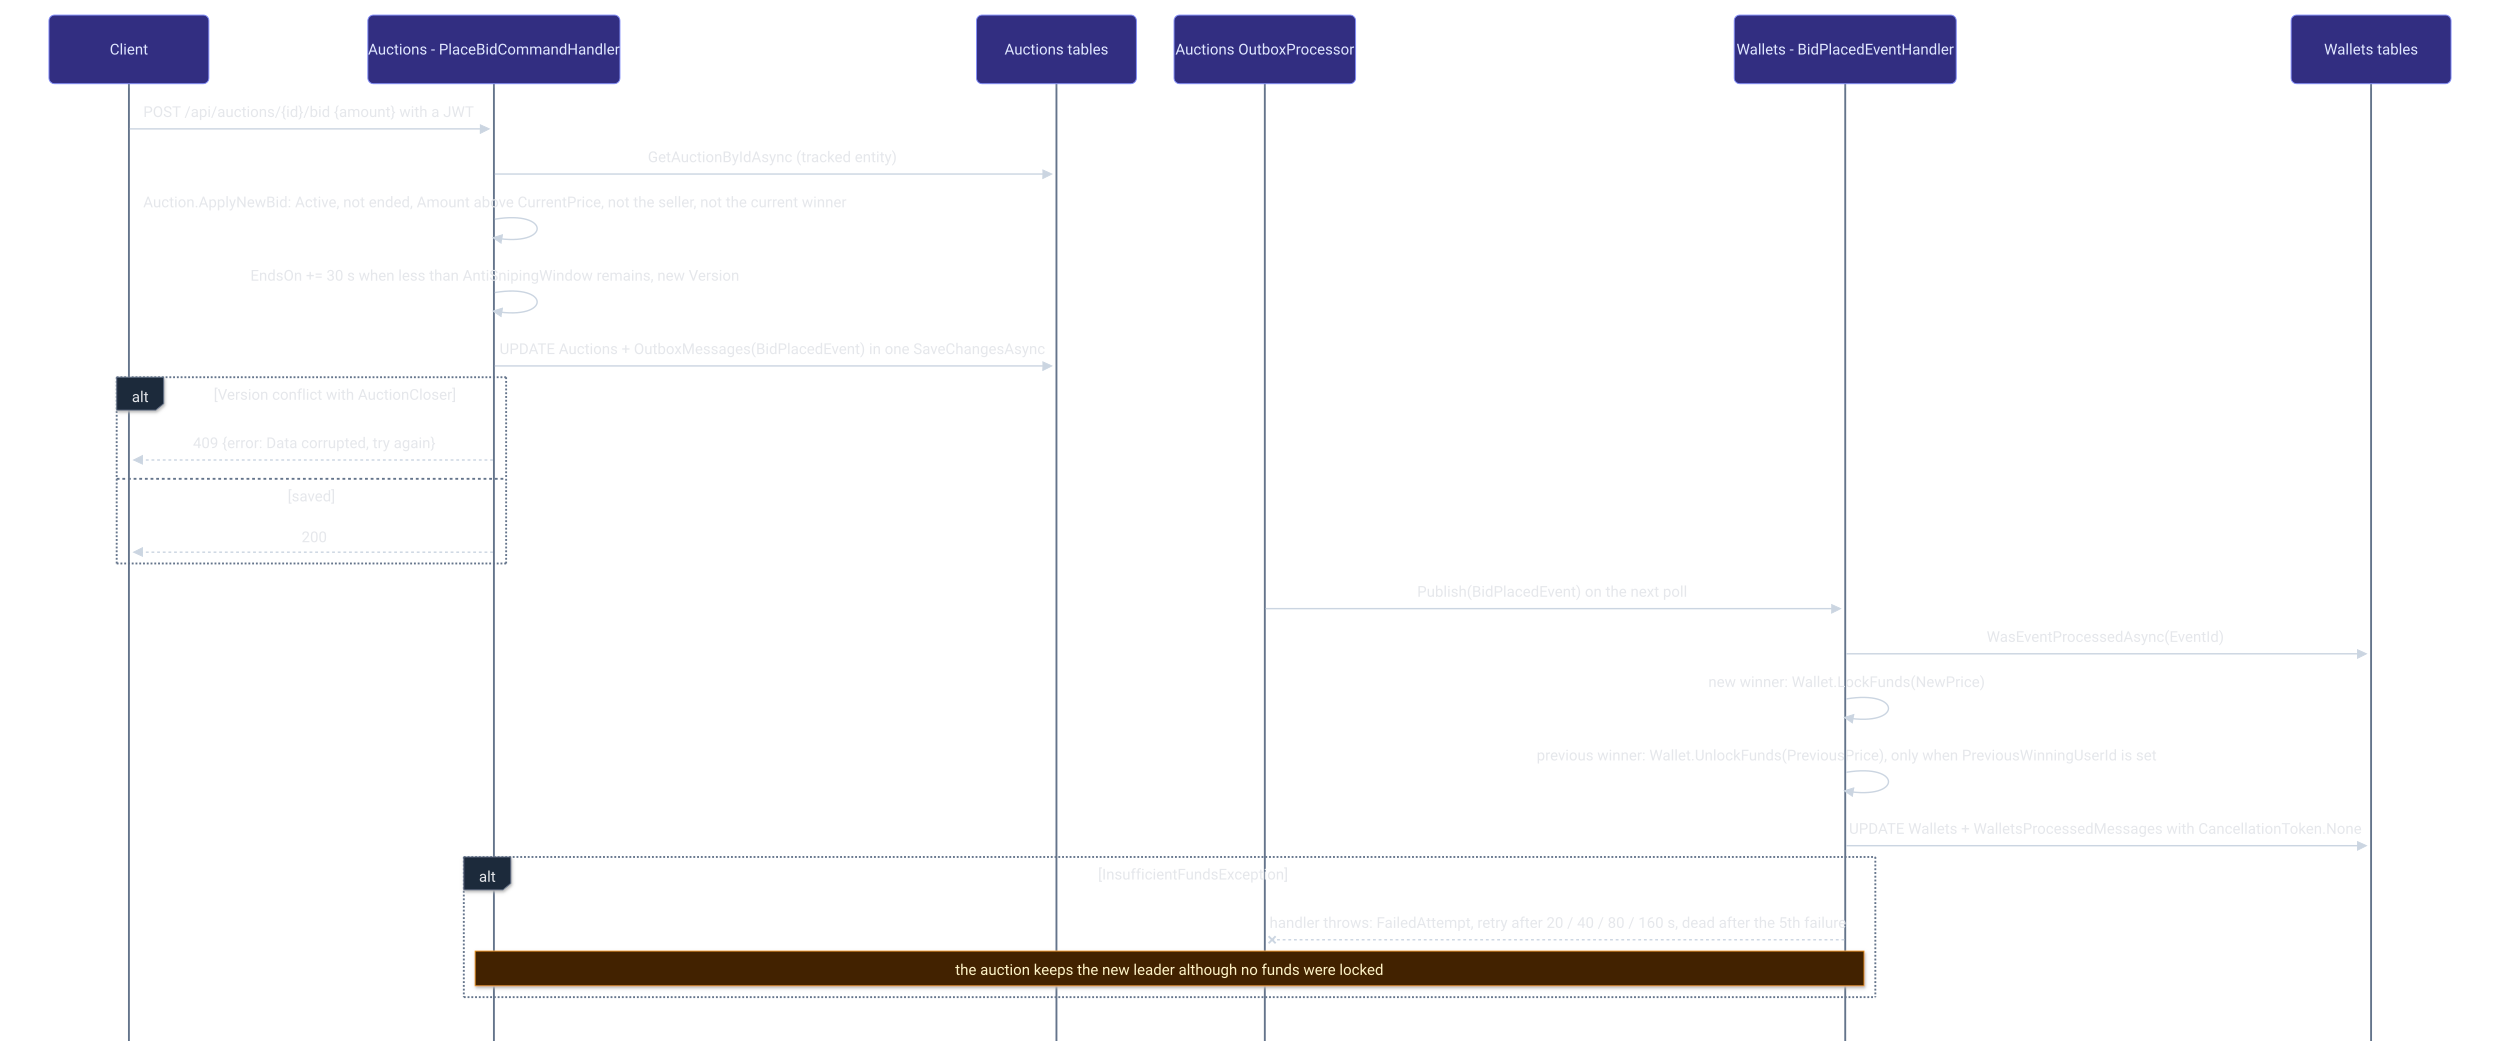
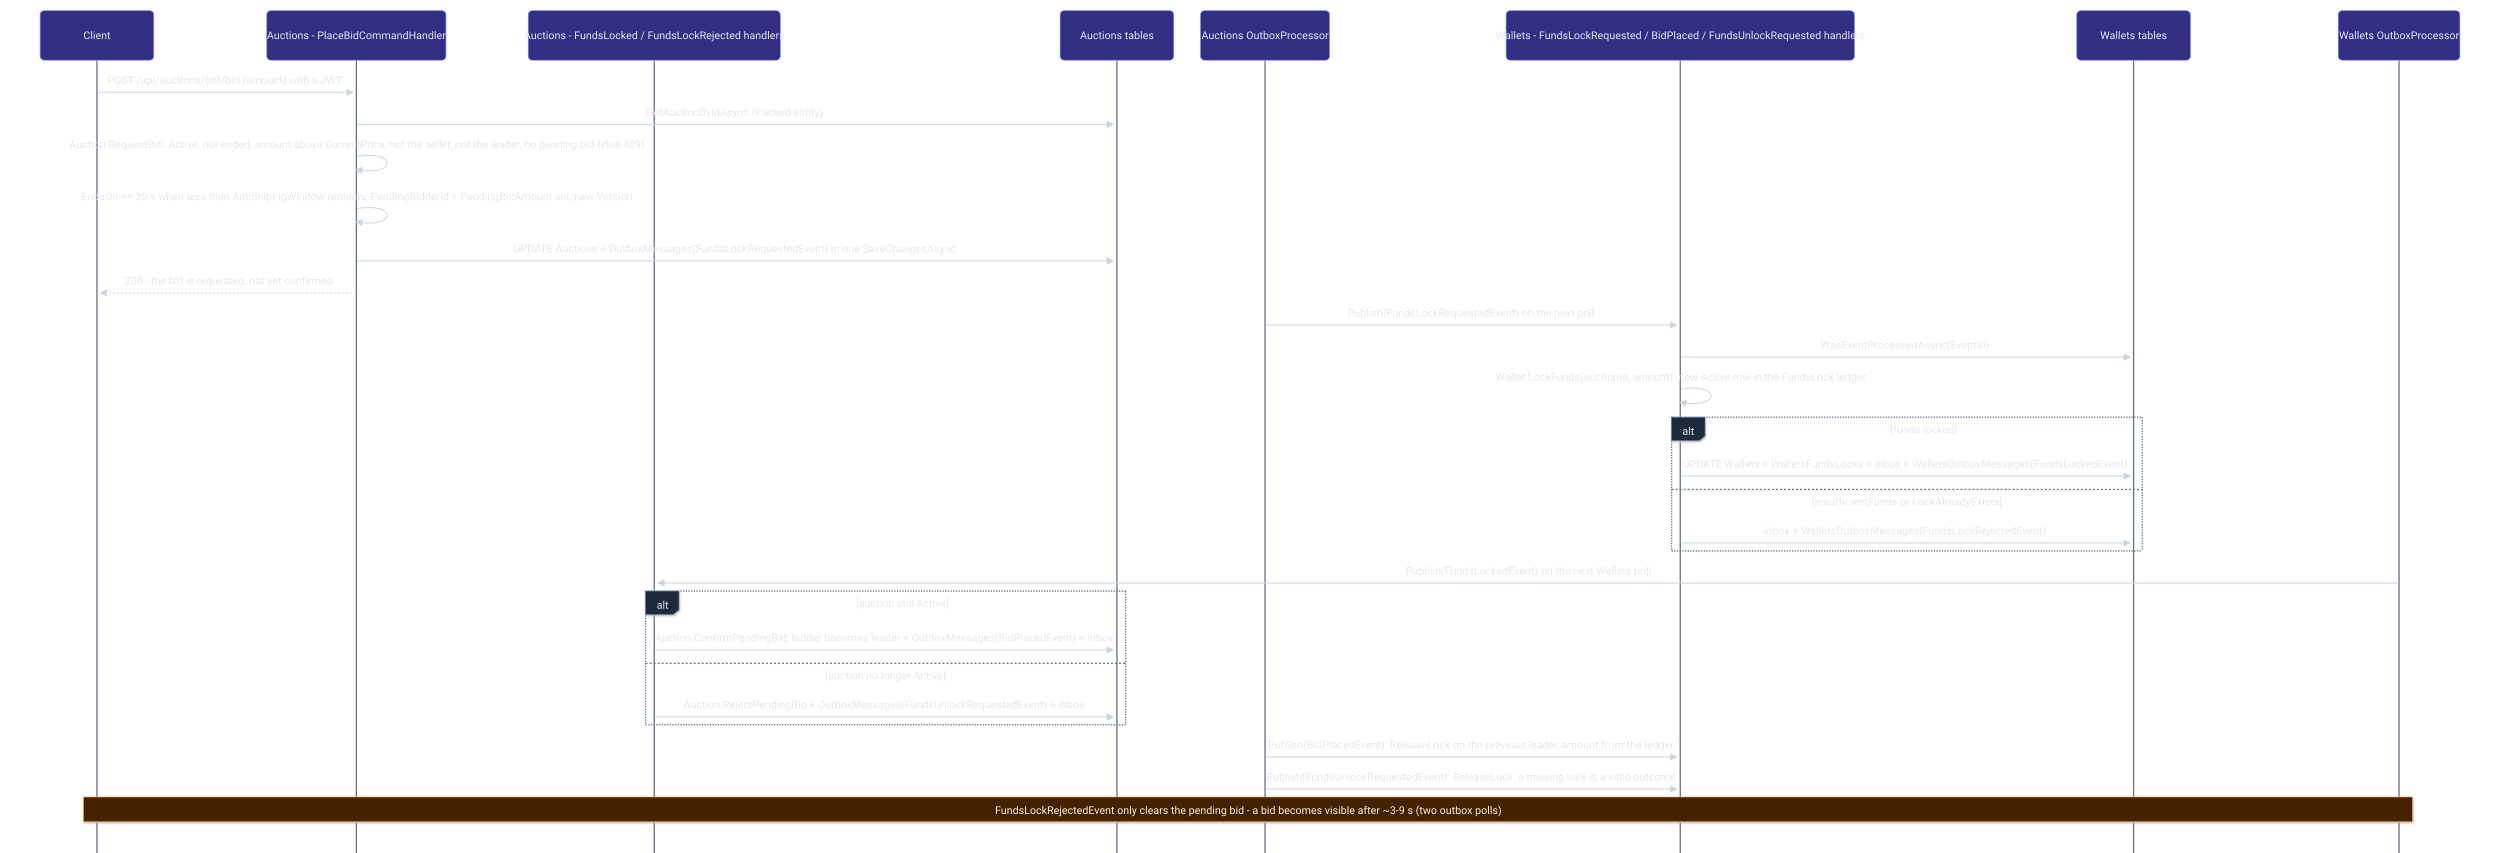
- <svg xmlns="http://www.w3.org/2000/svg" id="my-svg" width="2585.5" height="1076" viewBox="-16 -16 2585.5 1106" role="graphics-document document" aria-roledescription="sequence" style="background-color: transparent;">
-   <g>
-     <line id="actor5" x1="2468.5" y1="73" x2="2468.5" y2="2000" class="actor-line 200" stroke-width="0.5px" stroke="#999" name="WDB" data-et="life-line" data-id="WDB" />
-     <g id="root-5" data-look="neo" data-et="participant" data-type="participant" data-id="WDB">
-       <rect x="2383.5" y="0" fill="#eaeaea" stroke="#666" width="170" height="73" name="WDB" rx="6" ry="6" class="actor actor-top" data-look="neo" filter="url(#my-svg-drop-shadow)" />
-       <text x="2468.5" y="36.5" dominant-baseline="central" alignment-baseline="central" class="actor actor-box" style="text-anchor: middle; font-size: 16px; font-weight: 400;">
-         <tspan x="2468.5" dy="0">Wallets tables</tspan>
-       </text>
-     </g>
-   </g>
-   <g>
-     <line id="actor4" x1="1909.5" y1="73" x2="1909.5" y2="2000" class="actor-line 200" stroke-width="0.5px" stroke="#999" name="W" data-et="life-line" data-id="W" />
-     <g id="root-4" data-look="neo" data-et="participant" data-type="participant" data-id="W">
-       <rect x="1791.5" y="0" fill="#eaeaea" stroke="#666" width="236" height="73" name="W" rx="6" ry="6" class="actor actor-top" data-look="neo" filter="url(#my-svg-drop-shadow)" />
-       <text x="1909.5" y="36.5" dominant-baseline="central" alignment-baseline="central" class="actor actor-box" style="text-anchor: middle; font-size: 16px; font-weight: 400;">
-         <tspan x="1909.5" dy="0">Wallets - BidPlacedEventHandler</tspan>
-       </text>
-     </g>
-   </g>
-   <g>
-     <line id="actor3" x1="1292.5" y1="73" x2="1292.5" y2="2000" class="actor-line 200" stroke-width="0.5px" stroke="#999" name="AOP" data-et="life-line" data-id="AOP" />
-     <g id="root-3" data-look="neo" data-et="participant" data-type="participant" data-id="AOP">
-       <rect x="1196" y="0" fill="#eaeaea" stroke="#666" width="193" height="73" name="AOP" rx="6" ry="6" class="actor actor-top" data-look="neo" filter="url(#my-svg-drop-shadow)" />
-       <text x="1292.5" y="36.5" dominant-baseline="central" alignment-baseline="central" class="actor actor-box" style="text-anchor: middle; font-size: 16px; font-weight: 400;">
-         <tspan x="1292.5" dy="0">Auctions OutboxProcessor</tspan>
-       </text>
-     </g>
-   </g>
-   <g>
-     <line id="actor2" x1="1071" y1="73" x2="1071" y2="2000" class="actor-line 200" stroke-width="0.5px" stroke="#999" name="ADB" data-et="life-line" data-id="ADB" />
-     <g id="root-2" data-look="neo" data-et="participant" data-type="participant" data-id="ADB">
-       <rect x="986" y="0" fill="#eaeaea" stroke="#666" width="170" height="73" name="ADB" rx="6" ry="6" class="actor actor-top" data-look="neo" filter="url(#my-svg-drop-shadow)" />
-       <text x="1071" y="36.5" dominant-baseline="central" alignment-baseline="central" class="actor actor-box" style="text-anchor: middle; font-size: 16px; font-weight: 400;">
-         <tspan x="1071" dy="0">Auctions tables</tspan>
-       </text>
-     </g>
-   </g>
-   <g>
-     <line id="actor1" x1="473" y1="73" x2="473" y2="2000" class="actor-line 200" stroke-width="0.5px" stroke="#999" name="A" data-et="life-line" data-id="A" />
+ <svg xmlns="http://www.w3.org/2000/svg" id="my-svg" width="3651" height="1245" viewBox="-16 -16 3651 1275" role="graphics-document document" aria-roledescription="sequence" style="background-color: transparent;">
+   <g>
+     <line id="actor7" x1="3528" y1="74" x2="3528" y2="2000" class="actor-line 200" stroke-width="0.5px" stroke="#999" name="WOP" data-et="life-line" data-id="WOP" />
+     <g id="root-7" data-look="neo" data-et="participant" data-type="participant" data-id="WOP">
+       <rect x="3437" y="0" fill="#eaeaea" stroke="#666" width="182" height="74" name="WOP" rx="6" ry="6" class="actor actor-top" data-look="neo" filter="url(#my-svg-drop-shadow)" />
+       <text x="3528" y="37" dominant-baseline="central" alignment-baseline="central" class="actor actor-box" style="text-anchor: middle; font-size: 16px; font-weight: 400;">
+         <tspan x="3528" dy="0">Wallets OutboxProcessor</tspan>
+       </text>
+     </g>
+   </g>
+   <g>
+     <line id="actor6" x1="3131" y1="74" x2="3131" y2="2000" class="actor-line 200" stroke-width="0.5px" stroke="#999" name="WDB" data-et="life-line" data-id="WDB" />
+     <g id="root-6" data-look="neo" data-et="participant" data-type="participant" data-id="WDB">
+       <rect x="3046" y="0" fill="#eaeaea" stroke="#666" width="170" height="74" name="WDB" rx="6" ry="6" class="actor actor-top" data-look="neo" filter="url(#my-svg-drop-shadow)" />
+       <text x="3131" y="37" dominant-baseline="central" alignment-baseline="central" class="actor actor-box" style="text-anchor: middle; font-size: 16px; font-weight: 400;">
+         <tspan x="3131" dy="0">Wallets tables</tspan>
+       </text>
+     </g>
+   </g>
+   <g>
+     <line id="actor5" x1="2453" y1="74" x2="2453" y2="2000" class="actor-line 200" stroke-width="0.5px" stroke="#999" name="W" data-et="life-line" data-id="W" />
+     <g id="root-5" data-look="neo" data-et="participant" data-type="participant" data-id="W">
+       <rect x="2192.5" y="0" fill="#eaeaea" stroke="#666" width="521" height="74" name="W" rx="6" ry="6" class="actor actor-top" data-look="neo" filter="url(#my-svg-drop-shadow)" />
+       <text x="2453" y="37" dominant-baseline="central" alignment-baseline="central" class="actor actor-box" style="text-anchor: middle; font-size: 16px; font-weight: 400;">
+         <tspan x="2453" dy="0">Wallets - FundsLockRequested / BidPlaced / FundsUnlockRequested handlers</tspan>
+       </text>
+     </g>
+   </g>
+   <g>
+     <line id="actor4" x1="1832" y1="74" x2="1832" y2="2000" class="actor-line 200" stroke-width="0.5px" stroke="#999" name="AOP" data-et="life-line" data-id="AOP" />
+     <g id="root-4" data-look="neo" data-et="participant" data-type="participant" data-id="AOP">
+       <rect x="1735.5" y="0" fill="#eaeaea" stroke="#666" width="193" height="74" name="AOP" rx="6" ry="6" class="actor actor-top" data-look="neo" filter="url(#my-svg-drop-shadow)" />
+       <text x="1832" y="37" dominant-baseline="central" alignment-baseline="central" class="actor actor-box" style="text-anchor: middle; font-size: 16px; font-weight: 400;">
+         <tspan x="1832" dy="0">Auctions OutboxProcessor</tspan>
+       </text>
+     </g>
+   </g>
+   <g>
+     <line id="actor3" x1="1610.5" y1="74" x2="1610.5" y2="2000" class="actor-line 200" stroke-width="0.5px" stroke="#999" name="ADB" data-et="life-line" data-id="ADB" />
+     <g id="root-3" data-look="neo" data-et="participant" data-type="participant" data-id="ADB">
+       <rect x="1525.5" y="0" fill="#eaeaea" stroke="#666" width="170" height="74" name="ADB" rx="6" ry="6" class="actor actor-top" data-look="neo" filter="url(#my-svg-drop-shadow)" />
+       <text x="1610.5" y="37" dominant-baseline="central" alignment-baseline="central" class="actor actor-box" style="text-anchor: middle; font-size: 16px; font-weight: 400;">
+         <tspan x="1610.5" dy="0">Auctions tables</tspan>
+       </text>
+     </g>
+   </g>
+   <g>
+     <line id="actor2" x1="918.5" y1="74" x2="918.5" y2="2000" class="actor-line 200" stroke-width="0.5px" stroke="#999" name="AH" data-et="life-line" data-id="AH" />
+     <g id="root-2" data-look="neo" data-et="participant" data-type="participant" data-id="AH">
+       <rect x="730" y="0" fill="#eaeaea" stroke="#666" width="377" height="74" name="AH" rx="6" ry="6" class="actor actor-top" data-look="neo" filter="url(#my-svg-drop-shadow)" />
+       <text x="918.5" y="37" dominant-baseline="central" alignment-baseline="central" class="actor actor-box" style="text-anchor: middle; font-size: 16px; font-weight: 400;">
+         <tspan x="918.5" dy="0">Auctions - FundsLocked / FundsLockRejected handlers</tspan>
+       </text>
+     </g>
+   </g>
+   <g>
+     <line id="actor1" x1="473" y1="74" x2="473" y2="2000" class="actor-line 200" stroke-width="0.5px" stroke="#999" name="A" data-et="life-line" data-id="A" />
    <g id="root-1" data-look="neo" data-et="participant" data-type="participant" data-id="A">
-       <rect x="339" y="0" fill="#eaeaea" stroke="#666" width="268" height="73" name="A" rx="6" ry="6" class="actor actor-top" data-look="neo" filter="url(#my-svg-drop-shadow)" />
-       <text x="473" y="36.5" dominant-baseline="central" alignment-baseline="central" class="actor actor-box" style="text-anchor: middle; font-size: 16px; font-weight: 400;">
+       <rect x="339" y="0" fill="#eaeaea" stroke="#666" width="268" height="74" name="A" rx="6" ry="6" class="actor actor-top" data-look="neo" filter="url(#my-svg-drop-shadow)" />
+       <text x="473" y="37" dominant-baseline="central" alignment-baseline="central" class="actor actor-box" style="text-anchor: middle; font-size: 16px; font-weight: 400;">
        <tspan x="473" dy="0">Auctions - PlaceBidCommandHandler</tspan>
      </text>
    </g>
  </g>
  <g>
-     <line id="actor0" x1="85" y1="73" x2="85" y2="2000" class="actor-line 200" stroke-width="0.5px" stroke="#999" name="C" data-et="life-line" data-id="C" />
+     <line id="actor0" x1="85" y1="74" x2="85" y2="2000" class="actor-line 200" stroke-width="0.5px" stroke="#999" name="C" data-et="life-line" data-id="C" />
    <g id="root-0" data-look="neo" data-et="participant" data-type="participant" data-id="C">
-       <rect x="0" y="0" fill="#eaeaea" stroke="#666" width="170" height="73" name="C" rx="6" ry="6" class="actor actor-top" data-look="neo" filter="url(#my-svg-drop-shadow)" />
-       <text x="85" y="36.5" dominant-baseline="central" alignment-baseline="central" class="actor actor-box" style="text-anchor: middle; font-size: 16px; font-weight: 400;">
+       <rect x="0" y="0" fill="#eaeaea" stroke="#666" width="170" height="74" name="C" rx="6" ry="6" class="actor actor-top" data-look="neo" filter="url(#my-svg-drop-shadow)" />
+       <text x="85" y="37" dominant-baseline="central" alignment-baseline="central" class="actor actor-box" style="text-anchor: middle; font-size: 16px; font-weight: 400;">
        <tspan x="85" dy="0">Client</tspan>
      </text>
    </g>
  </g>
  <style>#my-svg{font-family:"Segoe UI",Roboto,"Helvetica Neue",Arial,sans-serif;font-size:16px;fill:#E5E7EB;}@keyframes edge-animation-frame{from{stroke-dashoffset:0;}}@keyframes dash{to{stroke-dashoffset:0;}}#my-svg .edge-animation-slow{stroke-dasharray:9,5!important;stroke-dashoffset:900;animation:dash 50s linear infinite;stroke-linecap:round;}#my-svg .edge-animation-fast{stroke-dasharray:9,5!important;stroke-dashoffset:900;animation:dash 20s linear infinite;stroke-linecap:round;}#my-svg .error-icon{fill:#1E293B;}#my-svg .error-text{fill:#F1F5F9;stroke:#F1F5F9;}#my-svg .edge-thickness-normal{stroke-width:1px;}#my-svg .edge-thickness-thick{stroke-width:3.5px;}#my-svg .edge-pattern-solid{stroke-dasharray:0;}#my-svg .edge-thickness-invisible{stroke-width:0;fill:none;}#my-svg .edge-pattern-dashed{stroke-dasharray:3;}#my-svg .edge-pattern-dotted{stroke-dasharray:2;}#my-svg .marker{fill:#CBD5E1;stroke:#CBD5E1;}#my-svg .marker.cross{stroke:#CBD5E1;}#my-svg svg{font-family:"Segoe UI",Roboto,"Helvetica Neue",Arial,sans-serif;font-size:16px;}#my-svg p{margin:0;}#my-svg .actor{stroke:#818CF8;fill:#312E81;stroke-width:1;}#my-svg rect.actor.outer-path[data-look="neo"]{filter:drop-shadow( 1px 2px 2px rgba(185,185,185,1));}#my-svg rect.note[data-look="neo"]{stroke:#F59E0B;fill:#422006;filter:drop-shadow( 1px 2px 2px rgba(185,185,185,1));}#my-svg text.actor&gt;tspan{fill:#E0E7FF;stroke:none;}#my-svg .actor-line{stroke:#64748B;}#my-svg .innerArc{stroke-width:1.5;stroke-dasharray:none;}#my-svg .messageLine0{stroke-width:1.5;stroke-dasharray:none;stroke:#CBD5E1;}#my-svg .messageLine1{stroke-width:1.5;stroke-dasharray:2,2;stroke:#CBD5E1;}#my-svg [id$="-arrowhead"] path{fill:#CBD5E1;stroke:#CBD5E1;}#my-svg .sequenceNumber{fill:#0D1117;}#my-svg [id$="-sequencenumber"]{fill:#CBD5E1;}#my-svg [id$="-crosshead"] path{fill:#CBD5E1;stroke:#CBD5E1;}#my-svg .messageText{fill:#E5E7EB;stroke:none;}#my-svg .labelBox{stroke:#64748B;fill:#1E293B;filter:drop-shadow( 1px 2px 2px rgba(185,185,185,1));}#my-svg .labelText,#my-svg .labelText&gt;tspan{fill:#E5E7EB;stroke:none;}#my-svg .loopText,#my-svg .loopText&gt;tspan{fill:#E5E7EB;stroke:none;}#my-svg .sectionTitle,#my-svg .sectionTitle&gt;tspan{fill:#E5E7EB;stroke:none;}#my-svg .loopLine{stroke-width:2px;stroke-dasharray:2,2;stroke:#64748B;fill:#64748B;}#my-svg .note{stroke:#F59E0B;fill:#422006;}#my-svg .noteText,#my-svg .noteText&gt;tspan{fill:#FEF3C7;stroke:none;}#my-svg .activation0{fill:#1E293B;stroke:#818CF8;}#my-svg .activation1{fill:#1E293B;stroke:#818CF8;}#my-svg .activation2{fill:#1E293B;stroke:#818CF8;}#my-svg .actorPopupMenu{position:absolute;}#my-svg .actorPopupMenuPanel{position:absolute;fill:#312E81;box-shadow:0px 8px 16px 0px rgba(0,0,0,0.2);filter:drop-shadow(3px 5px 2px rgb(0 0 0 / 0.4));}#my-svg .actor-man circle,#my-svg line{fill:#312E81;stroke-width:2px;}#my-svg g rect.rect{filter:drop-shadow( 1px 2px 2px rgba(185,185,185,1));stroke:#818CF8;}#my-svg .node .neo-node{stroke:#818CF8;}#my-svg [data-look="neo"].node rect,#my-svg [data-look="neo"].cluster rect,#my-svg [data-look="neo"].node polygon{stroke:#818CF8;filter:drop-shadow( 1px 2px 2px rgba(185,185,185,1));}#my-svg [data-look="neo"].swimlane.cluster rect{filter:none;}#my-svg [data-look="neo"].node path{stroke:#818CF8;stroke-width:1px;}#my-svg [data-look="neo"].node .outer-path{filter:drop-shadow( 1px 2px 2px rgba(185,185,185,1));}#my-svg [data-look="neo"].node .neo-line path{stroke:#818CF8;filter:none;}#my-svg [data-look="neo"].node circle{stroke:#818CF8;filter:drop-shadow( 1px 2px 2px rgba(185,185,185,1));}#my-svg [data-look="neo"].node circle .state-start{fill:#000000;}#my-svg [data-look="neo"].icon-shape .icon{fill:#818CF8;filter:drop-shadow( 1px 2px 2px rgba(185,185,185,1));}#my-svg [data-look="neo"].icon-shape .icon-neo path{stroke:#818CF8;filter:drop-shadow( 1px 2px 2px rgba(185,185,185,1));}#my-svg :root{--mermaid-font-family:"trebuchet ms",verdana,arial,sans-serif;}</style>
  <g />
  <defs>
    <symbol id="my-svg-computer" width="24" height="24">
      <path transform="scale(.5)" d="M2 2v13h20v-13h-20zm18 11h-16v-9h16v9zm-10.228 6l.466-1h3.524l.467 1h-4.457zm14.228 3h-24l2-6h2.104l-1.33 4h18.45l-1.297-4h2.073l2 6zm-5-10h-14v-7h14v7z" />
    </symbol>
  </defs>
  <defs>
    <symbol id="my-svg-database" fill-rule="evenodd" clip-rule="evenodd">
      <path transform="scale(.5)" d="M12.258.001l.256.004.255.005.253.008.251.01.249.012.247.015.246.016.242.019.241.02.239.023.236.024.233.027.231.028.229.031.225.032.223.034.22.036.217.038.214.04.211.041.208.043.205.045.201.046.198.048.194.05.191.051.187.053.183.054.18.056.175.057.172.059.168.06.163.061.16.063.155.064.15.066.074.033.073.033.071.034.07.034.069.035.068.035.067.035.066.035.064.036.064.036.062.036.06.036.06.037.058.037.058.037.055.038.055.038.053.038.052.038.051.039.05.039.048.039.047.039.045.04.044.04.043.04.041.04.04.041.039.041.037.041.036.041.034.041.033.042.032.042.03.042.029.042.027.042.026.043.024.043.023.043.021.043.02.043.018.044.017.043.015.044.013.044.012.044.011.045.009.044.007.045.006.045.004.045.002.045.001.045v17l-.001.045-.002.045-.004.045-.006.045-.007.045-.009.044-.011.045-.012.044-.013.044-.015.044-.017.043-.018.044-.02.043-.021.043-.023.043-.024.043-.026.043-.027.042-.029.042-.03.042-.032.042-.033.042-.034.041-.036.041-.037.041-.039.041-.04.041-.041.04-.043.04-.044.04-.045.04-.047.039-.048.039-.05.039-.051.039-.052.038-.053.038-.055.038-.055.038-.058.037-.058.037-.06.037-.06.036-.062.036-.064.036-.064.036-.066.035-.067.035-.068.035-.069.035-.07.034-.071.034-.073.033-.074.033-.15.066-.155.064-.16.063-.163.061-.168.06-.172.059-.175.057-.18.056-.183.054-.187.053-.191.051-.194.05-.198.048-.201.046-.205.045-.208.043-.211.041-.214.04-.217.038-.22.036-.223.034-.225.032-.229.031-.231.028-.233.027-.236.024-.239.023-.241.02-.242.019-.246.016-.247.015-.249.012-.251.01-.253.008-.255.005-.256.004-.258.001-.258-.001-.256-.004-.255-.005-.253-.008-.251-.01-.249-.012-.247-.015-.245-.016-.243-.019-.241-.02-.238-.023-.236-.024-.234-.027-.231-.028-.228-.031-.226-.032-.223-.034-.22-.036-.217-.038-.214-.04-.211-.041-.208-.043-.204-.045-.201-.046-.198-.048-.195-.05-.19-.051-.187-.053-.184-.054-.179-.056-.176-.057-.172-.059-.167-.06-.164-.061-.159-.063-.155-.064-.151-.066-.074-.033-.072-.033-.072-.034-.07-.034-.069-.035-.068-.035-.067-.035-.066-.035-.064-.036-.063-.036-.062-.036-.061-.036-.06-.037-.058-.037-.057-.037-.056-.038-.055-.038-.053-.038-.052-.038-.051-.039-.049-.039-.049-.039-.046-.039-.046-.04-.044-.04-.043-.04-.041-.04-.04-.041-.039-.041-.037-.041-.036-.041-.034-.041-.033-.042-.032-.042-.03-.042-.029-.042-.027-.042-.026-.043-.024-.043-.023-.043-.021-.043-.02-.043-.018-.044-.017-.043-.015-.044-.013-.044-.012-.044-.011-.045-.009-.044-.007-.045-.006-.045-.004-.045-.002-.045-.001-.045v-17l.001-.045.002-.045.004-.045.006-.045.007-.045.009-.044.011-.045.012-.044.013-.044.015-.044.017-.043.018-.044.02-.043.021-.043.023-.043.024-.043.026-.043.027-.042.029-.042.03-.042.032-.042.033-.042.034-.041.036-.041.037-.041.039-.041.04-.041.041-.04.043-.04.044-.04.046-.04.046-.039.049-.039.049-.039.051-.039.052-.038.053-.038.055-.038.056-.038.057-.037.058-.037.06-.037.061-.036.062-.036.063-.036.064-.036.066-.035.067-.035.068-.035.069-.035.07-.034.072-.034.072-.033.074-.033.151-.066.155-.064.159-.063.164-.061.167-.06.172-.059.176-.057.179-.056.184-.054.187-.053.19-.051.195-.05.198-.048.201-.046.204-.045.208-.043.211-.041.214-.04.217-.038.22-.036.223-.034.226-.032.228-.031.231-.028.234-.027.236-.024.238-.023.241-.02.243-.019.245-.016.247-.015.249-.012.251-.01.253-.008.255-.005.256-.004.258-.001.258.001zm-9.258 20.499v.01l.001.021.003.021.004.022.005.021.006.022.007.022.009.023.01.022.011.023.012.023.013.023.015.023.016.024.017.023.018.024.019.024.021.024.022.025.023.024.024.025.052.049.056.05.061.051.066.051.07.051.075.051.079.052.084.052.088.052.092.052.097.052.102.051.105.052.11.052.114.051.119.051.123.051.127.05.131.05.135.05.139.048.144.049.147.047.152.047.155.047.16.045.163.045.167.043.171.043.176.041.178.041.183.039.187.039.19.037.194.035.197.035.202.033.204.031.209.03.212.029.216.027.219.025.222.024.226.021.23.02.233.018.236.016.24.015.243.012.246.01.249.008.253.005.256.004.259.001.26-.001.257-.004.254-.005.25-.008.247-.011.244-.012.241-.014.237-.016.233-.018.231-.021.226-.021.224-.024.22-.026.216-.027.212-.028.21-.031.205-.031.202-.034.198-.034.194-.036.191-.037.187-.039.183-.04.179-.04.175-.042.172-.043.168-.044.163-.045.16-.046.155-.046.152-.047.148-.048.143-.049.139-.049.136-.05.131-.05.126-.05.123-.051.118-.052.114-.051.11-.052.106-.052.101-.052.096-.052.092-.052.088-.053.083-.051.079-.052.074-.052.07-.051.065-.051.06-.051.056-.05.051-.05.023-.024.023-.025.021-.024.02-.024.019-.024.018-.024.017-.024.015-.023.014-.024.013-.023.012-.023.01-.023.01-.022.008-.022.006-.022.006-.022.004-.022.004-.021.001-.021.001-.021v-4.127l-.077.055-.08.053-.083.054-.085.053-.087.052-.09.052-.093.051-.095.05-.097.05-.1.049-.102.049-.105.048-.106.047-.109.047-.111.046-.114.045-.115.045-.118.044-.12.043-.122.042-.124.042-.126.041-.128.04-.13.04-.132.038-.134.038-.135.037-.138.037-.139.035-.142.035-.143.034-.144.033-.147.032-.148.031-.15.03-.151.03-.153.029-.154.027-.156.027-.158.026-.159.025-.161.024-.162.023-.163.022-.165.021-.166.02-.167.019-.169.018-.169.017-.171.016-.173.015-.173.014-.175.013-.175.012-.177.011-.178.01-.179.008-.179.008-.181.006-.182.005-.182.004-.184.003-.184.002h-.37l-.184-.002-.184-.003-.182-.004-.182-.005-.181-.006-.179-.008-.179-.008-.178-.01-.176-.011-.176-.012-.175-.013-.173-.014-.172-.015-.171-.016-.17-.017-.169-.018-.167-.019-.166-.02-.165-.021-.163-.022-.162-.023-.161-.024-.159-.025-.157-.026-.156-.027-.155-.027-.153-.029-.151-.03-.15-.03-.148-.031-.146-.032-.145-.033-.143-.034-.141-.035-.14-.035-.137-.037-.136-.037-.134-.038-.132-.038-.13-.04-.128-.04-.126-.041-.124-.042-.122-.042-.12-.044-.117-.043-.116-.045-.113-.045-.112-.046-.109-.047-.106-.047-.105-.048-.102-.049-.1-.049-.097-.05-.095-.05-.093-.052-.09-.051-.087-.052-.085-.053-.083-.054-.08-.054-.077-.054v4.127zm0-5.654v.011l.001.021.003.021.004.021.005.022.006.022.007.022.009.022.01.022.011.023.012.023.013.023.015.024.016.023.017.024.018.024.019.024.021.024.022.024.023.025.024.024.052.05.056.05.061.05.066.051.07.051.075.052.079.051.084.052.088.052.092.052.097.052.102.052.105.052.11.051.114.051.119.052.123.05.127.051.131.05.135.049.139.049.144.048.147.048.152.047.155.046.16.045.163.045.167.044.171.042.176.042.178.04.183.04.187.038.19.037.194.036.197.034.202.033.204.032.209.03.212.028.216.027.219.025.222.024.226.022.23.02.233.018.236.016.24.014.243.012.246.01.249.008.253.006.256.003.259.001.26-.001.257-.003.254-.006.25-.008.247-.01.244-.012.241-.015.237-.016.233-.018.231-.02.226-.022.224-.024.22-.025.216-.027.212-.029.21-.03.205-.032.202-.033.198-.035.194-.036.191-.037.187-.039.183-.039.179-.041.175-.042.172-.043.168-.044.163-.045.16-.045.155-.047.152-.047.148-.048.143-.048.139-.05.136-.049.131-.05.126-.051.123-.051.118-.051.114-.052.11-.052.106-.052.101-.052.096-.052.092-.052.088-.052.083-.052.079-.052.074-.051.07-.052.065-.051.06-.05.056-.051.051-.049.023-.025.023-.024.021-.025.02-.024.019-.024.018-.024.017-.024.015-.023.014-.023.013-.024.012-.022.01-.023.01-.023.008-.022.006-.022.006-.022.004-.021.004-.022.001-.021.001-.021v-4.139l-.077.054-.08.054-.083.054-.085.052-.087.053-.09.051-.093.051-.095.051-.097.05-.1.049-.102.049-.105.048-.106.047-.109.047-.111.046-.114.045-.115.044-.118.044-.12.044-.122.042-.124.042-.126.041-.128.04-.13.039-.132.039-.134.038-.135.037-.138.036-.139.036-.142.035-.143.033-.144.033-.147.033-.148.031-.15.03-.151.03-.153.028-.154.028-.156.027-.158.026-.159.025-.161.024-.162.023-.163.022-.165.021-.166.02-.167.019-.169.018-.169.017-.171.016-.173.015-.173.014-.175.013-.175.012-.177.011-.178.009-.179.009-.179.007-.181.007-.182.005-.182.004-.184.003-.184.002h-.37l-.184-.002-.184-.003-.182-.004-.182-.005-.181-.007-.179-.007-.179-.009-.178-.009-.176-.011-.176-.012-.175-.013-.173-.014-.172-.015-.171-.016-.17-.017-.169-.018-.167-.019-.166-.02-.165-.021-.163-.022-.162-.023-.161-.024-.159-.025-.157-.026-.156-.027-.155-.028-.153-.028-.151-.03-.15-.03-.148-.031-.146-.033-.145-.033-.143-.033-.141-.035-.14-.036-.137-.036-.136-.037-.134-.038-.132-.039-.13-.039-.128-.04-.126-.041-.124-.042-.122-.043-.12-.043-.117-.044-.116-.044-.113-.046-.112-.046-.109-.046-.106-.047-.105-.048-.102-.049-.1-.049-.097-.05-.095-.051-.093-.051-.09-.051-.087-.053-.085-.052-.083-.054-.08-.054-.077-.054v4.139zm0-5.666v.011l.001.02.003.022.004.021.005.022.006.021.007.022.009.023.01.022.011.023.012.023.013.023.015.023.016.024.017.024.018.023.019.024.021.025.022.024.023.024.024.025.052.05.056.05.061.05.066.051.07.051.075.052.079.051.084.052.088.052.092.052.097.052.102.052.105.051.11.052.114.051.119.051.123.051.127.05.131.05.135.05.139.049.144.048.147.048.152.047.155.046.16.045.163.045.167.043.171.043.176.042.178.04.183.04.187.038.19.037.194.036.197.034.202.033.204.032.209.03.212.028.216.027.219.025.222.024.226.021.23.02.233.018.236.017.24.014.243.012.246.01.249.008.253.006.256.003.259.001.26-.001.257-.003.254-.006.25-.008.247-.01.244-.013.241-.014.237-.016.233-.018.231-.02.226-.022.224-.024.22-.025.216-.027.212-.029.21-.03.205-.032.202-.033.198-.035.194-.036.191-.037.187-.039.183-.039.179-.041.175-.042.172-.043.168-.044.163-.045.16-.045.155-.047.152-.047.148-.048.143-.049.139-.049.136-.049.131-.051.126-.05.123-.051.118-.052.114-.051.11-.052.106-.052.101-.052.096-.052.092-.052.088-.052.083-.052.079-.052.074-.052.07-.051.065-.051.06-.051.056-.05.051-.049.023-.025.023-.025.021-.024.02-.024.019-.024.018-.024.017-.024.015-.023.014-.024.013-.023.012-.023.01-.022.01-.023.008-.022.006-.022.006-.022.004-.022.004-.021.001-.021.001-.021v-4.153l-.077.054-.08.054-.083.053-.085.053-.087.053-.09.051-.093.051-.095.051-.097.05-.1.049-.102.048-.105.048-.106.048-.109.046-.111.046-.114.046-.115.044-.118.044-.12.043-.122.043-.124.042-.126.041-.128.04-.13.039-.132.039-.134.038-.135.037-.138.036-.139.036-.142.034-.143.034-.144.033-.147.032-.148.032-.15.03-.151.03-.153.028-.154.028-.156.027-.158.026-.159.024-.161.024-.162.023-.163.023-.165.021-.166.02-.167.019-.169.018-.169.017-.171.016-.173.015-.173.014-.175.013-.175.012-.177.01-.178.01-.179.009-.179.007-.181.006-.182.006-.182.004-.184.003-.184.001-.185.001-.185-.001-.184-.001-.184-.003-.182-.004-.182-.006-.181-.006-.179-.007-.179-.009-.178-.01-.176-.01-.176-.012-.175-.013-.173-.014-.172-.015-.171-.016-.17-.017-.169-.018-.167-.019-.166-.02-.165-.021-.163-.023-.162-.023-.161-.024-.159-.024-.157-.026-.156-.027-.155-.028-.153-.028-.151-.03-.15-.03-.148-.032-.146-.032-.145-.033-.143-.034-.141-.034-.14-.036-.137-.036-.136-.037-.134-.038-.132-.039-.13-.039-.128-.041-.126-.041-.124-.041-.122-.043-.12-.043-.117-.044-.116-.044-.113-.046-.112-.046-.109-.046-.106-.048-.105-.048-.102-.048-.1-.05-.097-.049-.095-.051-.093-.051-.09-.052-.087-.052-.085-.053-.083-.053-.08-.054-.077-.054v4.153zm8.74-8.179l-.257.004-.254.005-.25.008-.247.011-.244.012-.241.014-.237.016-.233.018-.231.021-.226.022-.224.023-.22.026-.216.027-.212.028-.21.031-.205.032-.202.033-.198.034-.194.036-.191.038-.187.038-.183.04-.179.041-.175.042-.172.043-.168.043-.163.045-.16.046-.155.046-.152.048-.148.048-.143.048-.139.049-.136.05-.131.05-.126.051-.123.051-.118.051-.114.052-.11.052-.106.052-.101.052-.096.052-.092.052-.088.052-.083.052-.079.052-.074.051-.07.052-.065.051-.06.05-.056.05-.051.05-.023.025-.023.024-.021.024-.02.025-.019.024-.018.024-.017.023-.015.024-.014.023-.013.023-.012.023-.01.023-.01.022-.008.022-.006.023-.006.021-.004.022-.004.021-.001.021-.001.021.001.021.001.021.004.021.004.022.006.021.006.023.008.022.01.022.01.023.012.023.013.023.014.023.015.024.017.023.018.024.019.024.02.025.021.024.023.024.023.025.051.05.056.05.06.05.065.051.07.052.074.051.079.052.083.052.088.052.092.052.096.052.101.052.106.052.11.052.114.052.118.051.123.051.126.051.131.05.136.05.139.049.143.048.148.048.152.048.155.046.16.046.163.045.168.043.172.043.175.042.179.041.183.04.187.038.191.038.194.036.198.034.202.033.205.032.21.031.212.028.216.027.22.026.224.023.226.022.231.021.233.018.237.016.241.014.244.012.247.011.25.008.254.005.257.004.26.001.26-.001.257-.004.254-.005.25-.008.247-.011.244-.012.241-.014.237-.016.233-.018.231-.021.226-.022.224-.023.22-.026.216-.027.212-.028.21-.031.205-.032.202-.033.198-.034.194-.036.191-.038.187-.038.183-.04.179-.041.175-.042.172-.043.168-.043.163-.045.16-.046.155-.046.152-.048.148-.048.143-.048.139-.049.136-.05.131-.05.126-.051.123-.051.118-.051.114-.052.11-.052.106-.052.101-.052.096-.052.092-.052.088-.052.083-.052.079-.052.074-.051.07-.052.065-.051.06-.05.056-.05.051-.05.023-.025.023-.024.021-.024.02-.025.019-.024.018-.024.017-.023.015-.024.014-.023.013-.023.012-.023.01-.023.01-.022.008-.022.006-.023.006-.021.004-.022.004-.021.001-.021.001-.021-.001-.021-.001-.021-.004-.021-.004-.022-.006-.021-.006-.023-.008-.022-.01-.022-.01-.023-.012-.023-.013-.023-.014-.023-.015-.024-.017-.023-.018-.024-.019-.024-.02-.025-.021-.024-.023-.024-.023-.025-.051-.05-.056-.05-.06-.05-.065-.051-.07-.052-.074-.051-.079-.052-.083-.052-.088-.052-.092-.052-.096-.052-.101-.052-.106-.052-.11-.052-.114-.052-.118-.051-.123-.051-.126-.051-.131-.05-.136-.05-.139-.049-.143-.048-.148-.048-.152-.048-.155-.046-.16-.046-.163-.045-.168-.043-.172-.043-.175-.042-.179-.041-.183-.04-.187-.038-.191-.038-.194-.036-.198-.034-.202-.033-.205-.032-.21-.031-.212-.028-.216-.027-.22-.026-.224-.023-.226-.022-.231-.021-.233-.018-.237-.016-.241-.014-.244-.012-.247-.011-.25-.008-.254-.005-.257-.004-.26-.001-.26.001z" />
    </symbol>
  </defs>
  <defs>
    <symbol id="my-svg-clock" width="24" height="24">
      <path transform="scale(.5)" d="M12 2c5.514 0 10 4.486 10 10s-4.486 10-10 10-10-4.486-10-10 4.486-10 10-10zm0-2c-6.627 0-12 5.373-12 12s5.373 12 12 12 12-5.373 12-12-5.373-12-12-12zm5.848 12.459c.202.038.202.333.001.372-1.907.361-6.045 1.111-6.547 1.111-.719 0-1.301-.582-1.301-1.301 0-.512.77-5.447 1.125-7.445.034-.192.312-.181.343.014l.985 6.238 5.394 1.011z" />
    </symbol>
  </defs>
  <defs>
    <marker id="my-svg-arrowhead" refX="7.9" refY="5" markerUnits="userSpaceOnUse" markerWidth="12" markerHeight="12" orient="auto-start-reverse">
      <path d="M -1 0 L 10 5 L 0 10 z" />
    </marker>
  </defs>
  <defs>
    <marker id="my-svg-crosshead" markerWidth="15" markerHeight="8" orient="auto" refX="4" refY="4.5">
      <path fill="none" stroke="#000000" stroke-width="1pt" d="M 1,2 L 6,7 M 6,2 L 1,7" style="stroke-dasharray: 0, 0;" />
    </marker>
  </defs>
  <defs>
    <marker id="my-svg-filled-head" refX="15.5" refY="7" markerWidth="20" markerHeight="28" orient="auto">
      <path d="M 18,7 L9,13 L14,7 L9,1 Z" />
    </marker>
  </defs>
  <defs>
    <marker id="my-svg-sequencenumber" refX="15" refY="15" markerWidth="60" markerHeight="40" orient="auto">
      <circle cx="15" cy="15" r="6" />
    </marker>
  </defs>
  <defs>
    <marker id="my-svg-solidTopArrowHead" refX="7.9" refY="7.25" markerUnits="userSpaceOnUse" markerWidth="12" markerHeight="12" orient="auto-start-reverse">
      <path d="M 0 0 L 10 8 L 0 8 z" />
    </marker>
  </defs>
  <defs>
    <marker id="my-svg-solidBottomArrowHead" refX="7.9" refY="0.75" markerUnits="userSpaceOnUse" markerWidth="12" markerHeight="12" orient="auto-start-reverse">
      <path d="M 0 0 L 10 0 L 0 8 z" />
    </marker>
  </defs>
  <defs>
    <marker id="my-svg-stickTopArrowHead" refX="7.5" refY="7" markerUnits="userSpaceOnUse" markerWidth="12" markerHeight="12" orient="auto-start-reverse">
      <path d="M 0 0 L 7 7" stroke="black" stroke-width="1.5" fill="none" />
    </marker>
  </defs>
  <defs>
    <marker id="my-svg-stickBottomArrowHead" refX="7.5" refY="0" markerUnits="userSpaceOnUse" markerWidth="12" markerHeight="12" orient="auto-start-reverse">
      <path d="M 0 7 L 7 0" stroke="black" stroke-width="1.5" fill="none" />
    </marker>
  </defs>
  <defs>
    <filter id="my-svg-drop-shadow" height="130%" width="130%">
      <feDropShadow dx="4" dy="4" stdDeviation="0" flood-opacity="0.06" flood-color="#FFFFFF" />
    </filter>
  </defs>
-   <g data-et="control-structure" data-id="i9">
-     <line x1="72" y1="385" x2="486" y2="385" class="loopLine" />
-     <line x1="486" y1="385" x2="486" y2="583" class="loopLine" />
-     <line x1="72" y1="583" x2="486" y2="583" class="loopLine" />
-     <line x1="72" y1="385" x2="72" y2="583" class="loopLine" />
-     <line x1="72" y1="493" x2="486" y2="493" class="loopLine" style="stroke-dasharray: 3, 3;" />
-     <polygon points="72,385 122,385 122,413 113.6,420 72,420" class="labelBox" />
-     <text x="97" y="407" text-anchor="middle" dominant-baseline="middle" alignment-baseline="middle" class="labelText" style="font-size: 16px; font-weight: 400;">alt</text>
-     <text x="304" y="409" text-anchor="middle" class="loopText" style="font-size: 16px; font-weight: 400;">
-       <tspan x="304">[Version conflict with AuctionCloser]</tspan>
+   <g data-et="control-structure" data-id="i13">
+     <line x1="2440" y1="608" x2="3144" y2="608" class="loopLine" />
+     <line x1="3144" y1="608" x2="3144" y2="808" class="loopLine" />
+     <line x1="2440" y1="808" x2="3144" y2="808" class="loopLine" />
+     <line x1="2440" y1="608" x2="2440" y2="808" class="loopLine" />
+     <line x1="2440" y1="716" x2="3144" y2="716" class="loopLine" style="stroke-dasharray: 3, 3;" />
+     <polygon points="2440,608 2490,608 2490,636 2481.6,643 2440,643" class="labelBox" />
+     <text x="2465" y="630" text-anchor="middle" dominant-baseline="middle" alignment-baseline="middle" class="labelText" style="font-size: 16px; font-weight: 400;">alt</text>
+     <text x="2817" y="632" text-anchor="middle" class="loopText" style="font-size: 16px; font-weight: 400;">
+       <tspan x="2817">[funds locked]</tspan>
    </text>
-     <text x="279" y="517" text-anchor="middle" class="sectionTitle" style="font-size: 16px; font-weight: 400;">[saved]</text>
-   </g>
-   <g data-et="note" data-id="i17">
-     <rect x="453" y="995" fill="#EDF2AE" stroke="#666" width="1476.5" height="37" class="note" data-look="neo" />
-     <text x="1191" y="1000" text-anchor="middle" dominant-baseline="middle" alignment-baseline="middle" class="noteText" dy="1em" style="font-size: 16px; font-weight: 400;">
-       <tspan x="1191">the auction keeps the new leader although no funds were locked</tspan>
+     <text x="2792" y="740" text-anchor="middle" class="sectionTitle" style="font-size: 16px; font-weight: 400;">[InsufficientFunds or LockAlreadyExists]</text>
+   </g>
+   <g data-et="control-structure" data-id="i19">
+     <line x1="905.5" y1="868" x2="1623.5" y2="868" class="loopLine" />
+     <line x1="1623.5" y1="868" x2="1623.5" y2="1068" class="loopLine" />
+     <line x1="905.5" y1="1068" x2="1623.5" y2="1068" class="loopLine" />
+     <line x1="905.5" y1="868" x2="905.5" y2="1068" class="loopLine" />
+     <line x1="905.5" y1="976" x2="1623.5" y2="976" class="loopLine" style="stroke-dasharray: 3, 3;" />
+     <polygon points="905.5,868 955.5,868 955.5,896 947.1,903 905.5,903" class="labelBox" />
+     <text x="931" y="890" text-anchor="middle" dominant-baseline="middle" alignment-baseline="middle" class="labelText" style="font-size: 16px; font-weight: 400;">alt</text>
+     <text x="1289.5" y="892" text-anchor="middle" class="loopText" style="font-size: 16px; font-weight: 400;">
+       <tspan x="1289.5">[auction still Active]</tspan>
    </text>
-   </g>
-   <g data-et="control-structure" data-id="i18">
-     <line x1="441" y1="895" x2="1941.5" y2="895" class="loopLine" />
-     <line x1="1941.5" y1="895" x2="1941.5" y2="1044" class="loopLine" />
-     <line x1="441" y1="1044" x2="1941.5" y2="1044" class="loopLine" />
-     <line x1="441" y1="895" x2="441" y2="1044" class="loopLine" />
-     <polygon points="441,895 491,895 491,923 482.6,930 441,930" class="labelBox" />
-     <text x="466" y="917" text-anchor="middle" dominant-baseline="middle" alignment-baseline="middle" class="labelText" style="font-size: 16px; font-weight: 400;">alt</text>
-     <text x="1216.25" y="919" text-anchor="middle" class="loopText" style="font-size: 16px; font-weight: 400;">
-       <tspan x="1216.25">[InsufficientFundsException]</tspan>
+     <text x="1264.5" y="1000" text-anchor="middle" class="sectionTitle" style="font-size: 16px; font-weight: 400;">[auction no longer Active]</text>
+   </g>
+   <g data-et="note" data-id="i22">
+     <rect x="65" y="1176" fill="#EDF2AE" stroke="#666" width="3483" height="37" class="note" data-look="neo" />
+     <text x="1807" y="1181" text-anchor="middle" dominant-baseline="middle" alignment-baseline="middle" class="noteText" dy="1em" style="font-size: 16px; font-weight: 400;">
+       <tspan x="1807">FundsLockRejectedEvent only clears the pending bid - a bid becomes visible after ~3-9 s (two outbox polls)</tspan>
    </text>
  </g>
-   <text x="276" y="88" text-anchor="middle" dominant-baseline="middle" alignment-baseline="middle" class="messageText" dy="1em" style="font-size: 16px; font-weight: 400;">POST /api/auctions/{id}/bid {amount} with a JWT</text>
-   <line x1="86" y1="121" x2="466" y2="121" class="messageLine0" data-et="message" data-id="i0" data-from="C" data-to="A" stroke-width="2" stroke="none" marker-end="url(#my-svg-arrowhead)" style="fill: none;" />
-   <text x="769" y="136" text-anchor="middle" dominant-baseline="middle" alignment-baseline="middle" class="messageText" dy="1em" style="font-size: 16px; font-weight: 400;">GetAuctionByIdAsync (tracked entity)</text>
-   <line x1="474" y1="169" x2="1064" y2="169" class="messageLine0" data-et="message" data-id="i1" data-from="A" data-to="ADB" stroke-width="2" stroke="none" marker-end="url(#my-svg-arrowhead)" style="fill: none;" />
-   <text x="474" y="184" text-anchor="middle" dominant-baseline="middle" alignment-baseline="middle" class="messageText" dy="1em" style="font-size: 16px; font-weight: 400;">Auction.ApplyNewBid: Active, not ended, Amount above CurrentPrice, not the seller, not the current winner</text>
-   <path d="M 474,217 C 534,207 534,247 474,237" class="messageLine0" data-et="message" data-id="i2" data-from="A" data-to="A" stroke-width="2" stroke="none" marker-end="url(#my-svg-arrowhead)" style="fill: none;" />
-   <text x="474" y="262" text-anchor="middle" dominant-baseline="middle" alignment-baseline="middle" class="messageText" dy="1em" style="font-size: 16px; font-weight: 400;">EndsOn += 30 s when less than AntiSnipingWindow remains, new Version</text>
-   <path d="M 474,295 C 534,285 534,325 474,315" class="messageLine0" data-et="message" data-id="i3" data-from="A" data-to="A" stroke-width="2" stroke="none" marker-end="url(#my-svg-arrowhead)" style="fill: none;" />
-   <text x="769" y="340" text-anchor="middle" dominant-baseline="middle" alignment-baseline="middle" class="messageText" dy="1em" style="font-size: 16px; font-weight: 400;">UPDATE Auctions + OutboxMessages(BidPlacedEvent) in one SaveChangesAsync</text>
-   <line x1="474" y1="373" x2="1064" y2="373" class="messageLine0" data-et="message" data-id="i4" data-from="A" data-to="ADB" stroke-width="2" stroke="none" marker-end="url(#my-svg-arrowhead)" style="fill: none;" />
-   <text x="282" y="440" text-anchor="middle" dominant-baseline="middle" alignment-baseline="middle" class="messageText" dy="1em" style="font-size: 16px; font-weight: 400;">409 {error: Data corrupted, try again}</text>
-   <line x1="472" y1="473" x2="92" y2="473" class="messageLine1" data-et="message" data-id="i6" data-from="A" data-to="C" stroke-width="2" stroke="none" marker-end="url(#my-svg-arrowhead)" style="stroke-dasharray: 3, 3; fill: none;" />
-   <text x="282" y="540" text-anchor="middle" dominant-baseline="middle" alignment-baseline="middle" class="messageText" dy="1em" style="font-size: 16px; font-weight: 400;">200</text>
-   <line x1="472" y1="571" x2="92" y2="571" class="messageLine1" data-et="message" data-id="i8" data-from="A" data-to="C" stroke-width="2" stroke="none" marker-end="url(#my-svg-arrowhead)" style="stroke-dasharray: 3, 3; fill: none;" />
-   <text x="1598" y="598" text-anchor="middle" dominant-baseline="middle" alignment-baseline="middle" class="messageText" dy="1em" style="font-size: 16px; font-weight: 400;">Publish(BidPlacedEvent) on the next poll</text>
-   <line x1="1293.5" y1="631" x2="1902.5" y2="631" class="messageLine0" data-et="message" data-id="i10" data-from="AOP" data-to="W" stroke-width="2" stroke="none" marker-end="url(#my-svg-arrowhead)" style="fill: none;" />
-   <text x="2186" y="646" text-anchor="middle" dominant-baseline="middle" alignment-baseline="middle" class="messageText" dy="1em" style="font-size: 16px; font-weight: 400;">WasEventProcessedAsync(EventId)</text>
-   <line x1="1910.5" y1="679" x2="2461.5" y2="679" class="messageLine0" data-et="message" data-id="i11" data-from="W" data-to="WDB" stroke-width="2" stroke="none" marker-end="url(#my-svg-arrowhead)" style="fill: none;" />
-   <text x="1911" y="694" text-anchor="middle" dominant-baseline="middle" alignment-baseline="middle" class="messageText" dy="1em" style="font-size: 16px; font-weight: 400;">new winner: Wallet.LockFunds(NewPrice)</text>
-   <path d="M 1910.5,727 C 1970.5,717 1970.5,757 1910.5,747" class="messageLine0" data-et="message" data-id="i12" data-from="W" data-to="W" stroke-width="2" stroke="none" marker-end="url(#my-svg-arrowhead)" style="fill: none;" />
-   <text x="1911" y="772" text-anchor="middle" dominant-baseline="middle" alignment-baseline="middle" class="messageText" dy="1em" style="font-size: 16px; font-weight: 400;">previous winner: Wallet.UnlockFunds(PreviousPrice), only when PreviousWinningUserId is set</text>
-   <path d="M 1910.5,805 C 1970.5,795 1970.5,835 1910.5,825" class="messageLine0" data-et="message" data-id="i13" data-from="W" data-to="W" stroke-width="2" stroke="none" marker-end="url(#my-svg-arrowhead)" style="fill: none;" />
-   <text x="2186" y="850" text-anchor="middle" dominant-baseline="middle" alignment-baseline="middle" class="messageText" dy="1em" style="font-size: 16px; font-weight: 400;">UPDATE Wallets + WalletsProcessedMessages with CancellationToken.None</text>
-   <line x1="1910.5" y1="883" x2="2461.5" y2="883" class="messageLine0" data-et="message" data-id="i14" data-from="W" data-to="WDB" stroke-width="2" stroke="none" marker-end="url(#my-svg-arrowhead)" style="fill: none;" />
-   <text x="1604" y="950" text-anchor="middle" dominant-baseline="middle" alignment-baseline="middle" class="messageText" dy="1em" style="font-size: 16px; font-weight: 400;">handler throws: FailedAttempt, retry after 20 / 40 / 80 / 160 s, dead after the 5th failure</text>
-   <line x1="1908.5" y1="983" x2="1299.5" y2="983" class="messageLine1" data-et="message" data-id="i16" data-from="W" data-to="AOP" stroke-width="2" stroke="none" marker-end="url(#my-svg-crosshead)" style="stroke-dasharray: 3, 3; fill: none;" />
+   <text x="276" y="89" text-anchor="middle" dominant-baseline="middle" alignment-baseline="middle" class="messageText" dy="1em" style="font-size: 16px; font-weight: 400;">POST /api/auctions/{id}/bid {amount} with a JWT</text>
+   <line x1="86" y1="122" x2="466" y2="122" class="messageLine0" data-et="message" data-id="i0" data-from="C" data-to="A" stroke-width="2" stroke="none" marker-end="url(#my-svg-arrowhead)" style="fill: none;" />
+   <text x="1039" y="137" text-anchor="middle" dominant-baseline="middle" alignment-baseline="middle" class="messageText" dy="1em" style="font-size: 16px; font-weight: 400;">GetAuctionByIdAsync (tracked entity)</text>
+   <line x1="474" y1="170" x2="1603.5" y2="170" class="messageLine0" data-et="message" data-id="i1" data-from="A" data-to="ADB" stroke-width="2" stroke="none" marker-end="url(#my-svg-arrowhead)" style="fill: none;" />
+   <text x="474" y="185" text-anchor="middle" dominant-baseline="middle" alignment-baseline="middle" class="messageText" dy="1em" style="font-size: 16px; font-weight: 400;">Auction.RequestBid: Active, not ended, amount above CurrentPrice, not the seller, not the leader, no pending bid (else 409)</text>
+   <path d="M 474,218 C 534,208 534,248 474,238" class="messageLine0" data-et="message" data-id="i2" data-from="A" data-to="A" stroke-width="2" stroke="none" marker-end="url(#my-svg-arrowhead)" style="fill: none;" />
+   <text x="474" y="263" text-anchor="middle" dominant-baseline="middle" alignment-baseline="middle" class="messageText" dy="1em" style="font-size: 16px; font-weight: 400;">EndsOn += 30 s when less than AntiSnipingWindow remains, PendingBidderId + PendingBidAmount set, new Version</text>
+   <path d="M 474,296 C 534,286 534,326 474,316" class="messageLine0" data-et="message" data-id="i3" data-from="A" data-to="A" stroke-width="2" stroke="none" marker-end="url(#my-svg-arrowhead)" style="fill: none;" />
+   <text x="1039" y="341" text-anchor="middle" dominant-baseline="middle" alignment-baseline="middle" class="messageText" dy="1em" style="font-size: 16px; font-weight: 400;">UPDATE Auctions + OutboxMessages(FundsLockRequestedEvent) in one SaveChangesAsync</text>
+   <line x1="474" y1="374" x2="1603.5" y2="374" class="messageLine0" data-et="message" data-id="i4" data-from="A" data-to="ADB" stroke-width="2" stroke="none" marker-end="url(#my-svg-arrowhead)" style="fill: none;" />
+   <text x="282" y="389" text-anchor="middle" dominant-baseline="middle" alignment-baseline="middle" class="messageText" dy="1em" style="font-size: 16px; font-weight: 400;">200 - the bid is requested, not yet confirmed</text>
+   <line x1="472" y1="422" x2="92" y2="422" class="messageLine1" data-et="message" data-id="i5" data-from="A" data-to="C" stroke-width="2" stroke="none" marker-end="url(#my-svg-arrowhead)" style="stroke-dasharray: 3, 3; fill: none;" />
+   <text x="2140" y="437" text-anchor="middle" dominant-baseline="middle" alignment-baseline="middle" class="messageText" dy="1em" style="font-size: 16px; font-weight: 400;">Publish(FundsLockRequestedEvent) on the next poll</text>
+   <line x1="1833" y1="470" x2="2446" y2="470" class="messageLine0" data-et="message" data-id="i6" data-from="AOP" data-to="W" stroke-width="2" stroke="none" marker-end="url(#my-svg-arrowhead)" style="fill: none;" />
+   <text x="2789" y="485" text-anchor="middle" dominant-baseline="middle" alignment-baseline="middle" class="messageText" dy="1em" style="font-size: 16px; font-weight: 400;">WasEventProcessedAsync(EventId)</text>
+   <line x1="2454" y1="518" x2="3124" y2="518" class="messageLine0" data-et="message" data-id="i7" data-from="W" data-to="WDB" stroke-width="2" stroke="none" marker-end="url(#my-svg-arrowhead)" style="fill: none;" />
+   <text x="2454" y="533" text-anchor="middle" dominant-baseline="middle" alignment-baseline="middle" class="messageText" dy="1em" style="font-size: 16px; font-weight: 400;">Wallet.LockFunds(auctionId, amount): new Active row in the FundsLock ledger</text>
+   <path d="M 2454,566 C 2514,556 2514,596 2454,586" class="messageLine0" data-et="message" data-id="i8" data-from="W" data-to="W" stroke-width="2" stroke="none" marker-end="url(#my-svg-arrowhead)" style="fill: none;" />
+   <text x="2789" y="663" text-anchor="middle" dominant-baseline="middle" alignment-baseline="middle" class="messageText" dy="1em" style="font-size: 16px; font-weight: 400;">UPDATE Wallets + WalletsFundsLocks + inbox + WalletsOutboxMessages(FundsLockedEvent)</text>
+   <line x1="2454" y1="696" x2="3124" y2="696" class="messageLine0" data-et="message" data-id="i10" data-from="W" data-to="WDB" stroke-width="2" stroke="none" marker-end="url(#my-svg-arrowhead)" style="fill: none;" />
+   <text x="2789" y="763" text-anchor="middle" dominant-baseline="middle" alignment-baseline="middle" class="messageText" dy="1em" style="font-size: 16px; font-weight: 400;">inbox + WalletsOutboxMessages(FundsLockRejectedEvent)</text>
+   <line x1="2454" y1="796" x2="3124" y2="796" class="messageLine0" data-et="message" data-id="i12" data-from="W" data-to="WDB" stroke-width="2" stroke="none" marker-end="url(#my-svg-arrowhead)" style="fill: none;" />
+   <text x="2226" y="823" text-anchor="middle" dominant-baseline="middle" alignment-baseline="middle" class="messageText" dy="1em" style="font-size: 16px; font-weight: 400;">Publish(FundsLockedEvent) on the next Wallets poll</text>
+   <line x1="3527" y1="856" x2="925.5" y2="856" class="messageLine0" data-et="message" data-id="i14" data-from="WOP" data-to="AH" stroke-width="2" stroke="none" marker-end="url(#my-svg-arrowhead)" style="fill: none;" />
+   <text x="1262" y="923" text-anchor="middle" dominant-baseline="middle" alignment-baseline="middle" class="messageText" dy="1em" style="font-size: 16px; font-weight: 400;">Auction.ConfirmPendingBid: bidder becomes leader + OutboxMessages(BidPlacedEvent) + inbox</text>
+   <line x1="919.5" y1="956" x2="1603.5" y2="956" class="messageLine0" data-et="message" data-id="i16" data-from="AH" data-to="ADB" stroke-width="2" stroke="none" marker-end="url(#my-svg-arrowhead)" style="fill: none;" />
+   <text x="1262" y="1023" text-anchor="middle" dominant-baseline="middle" alignment-baseline="middle" class="messageText" dy="1em" style="font-size: 16px; font-weight: 400;">Auction.RejectPendingBid + OutboxMessages(FundsUnlockRequestedEvent) + inbox</text>
+   <line x1="919.5" y1="1056" x2="1603.5" y2="1056" class="messageLine0" data-et="message" data-id="i18" data-from="AH" data-to="ADB" stroke-width="2" stroke="none" marker-end="url(#my-svg-arrowhead)" style="fill: none;" />
+   <text x="2140" y="1083" text-anchor="middle" dominant-baseline="middle" alignment-baseline="middle" class="messageText" dy="1em" style="font-size: 16px; font-weight: 400;">Publish(BidPlacedEvent): ReleaseLock on the previous leader, amount from the ledger</text>
+   <line x1="1833" y1="1116" x2="2446" y2="1116" class="messageLine0" data-et="message" data-id="i20" data-from="AOP" data-to="W" stroke-width="2" stroke="none" marker-end="url(#my-svg-arrowhead)" style="fill: none;" />
+   <text x="2140" y="1131" text-anchor="middle" dominant-baseline="middle" alignment-baseline="middle" class="messageText" dy="1em" style="font-size: 16px; font-weight: 400;">Publish(FundsUnlockRequestedEvent): ReleaseLock, a missing lock is a valid outcome</text>
+   <line x1="1833" y1="1164" x2="2446" y2="1164" class="messageLine0" data-et="message" data-id="i21" data-from="AOP" data-to="W" stroke-width="2" stroke="none" marker-end="url(#my-svg-arrowhead)" style="fill: none;" />
</svg>
